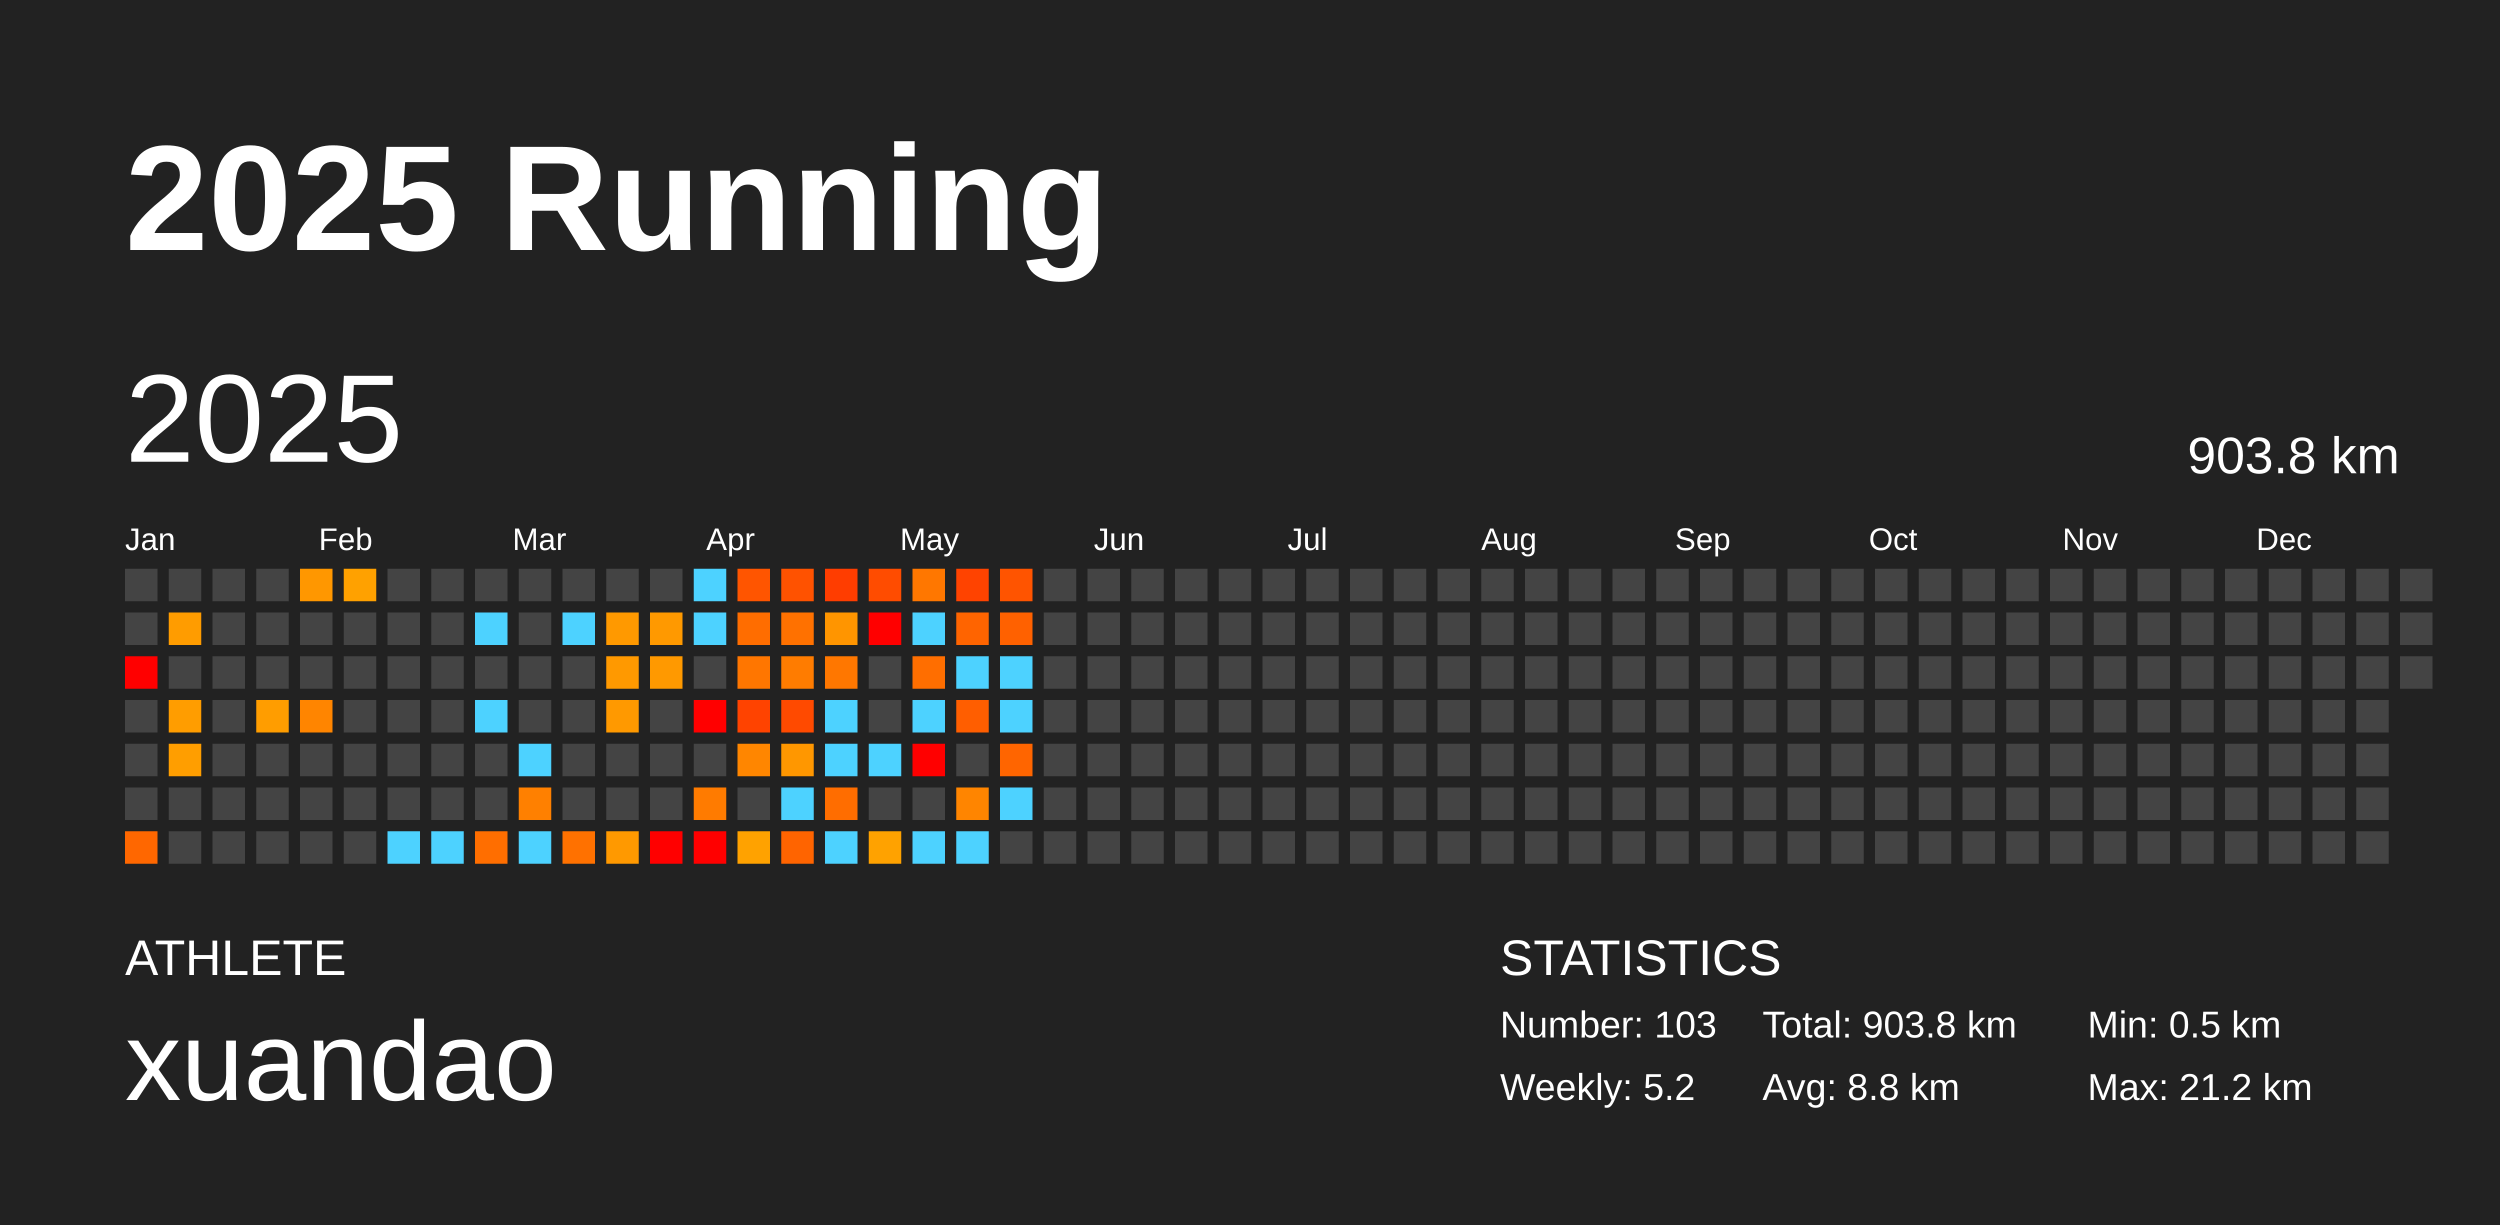
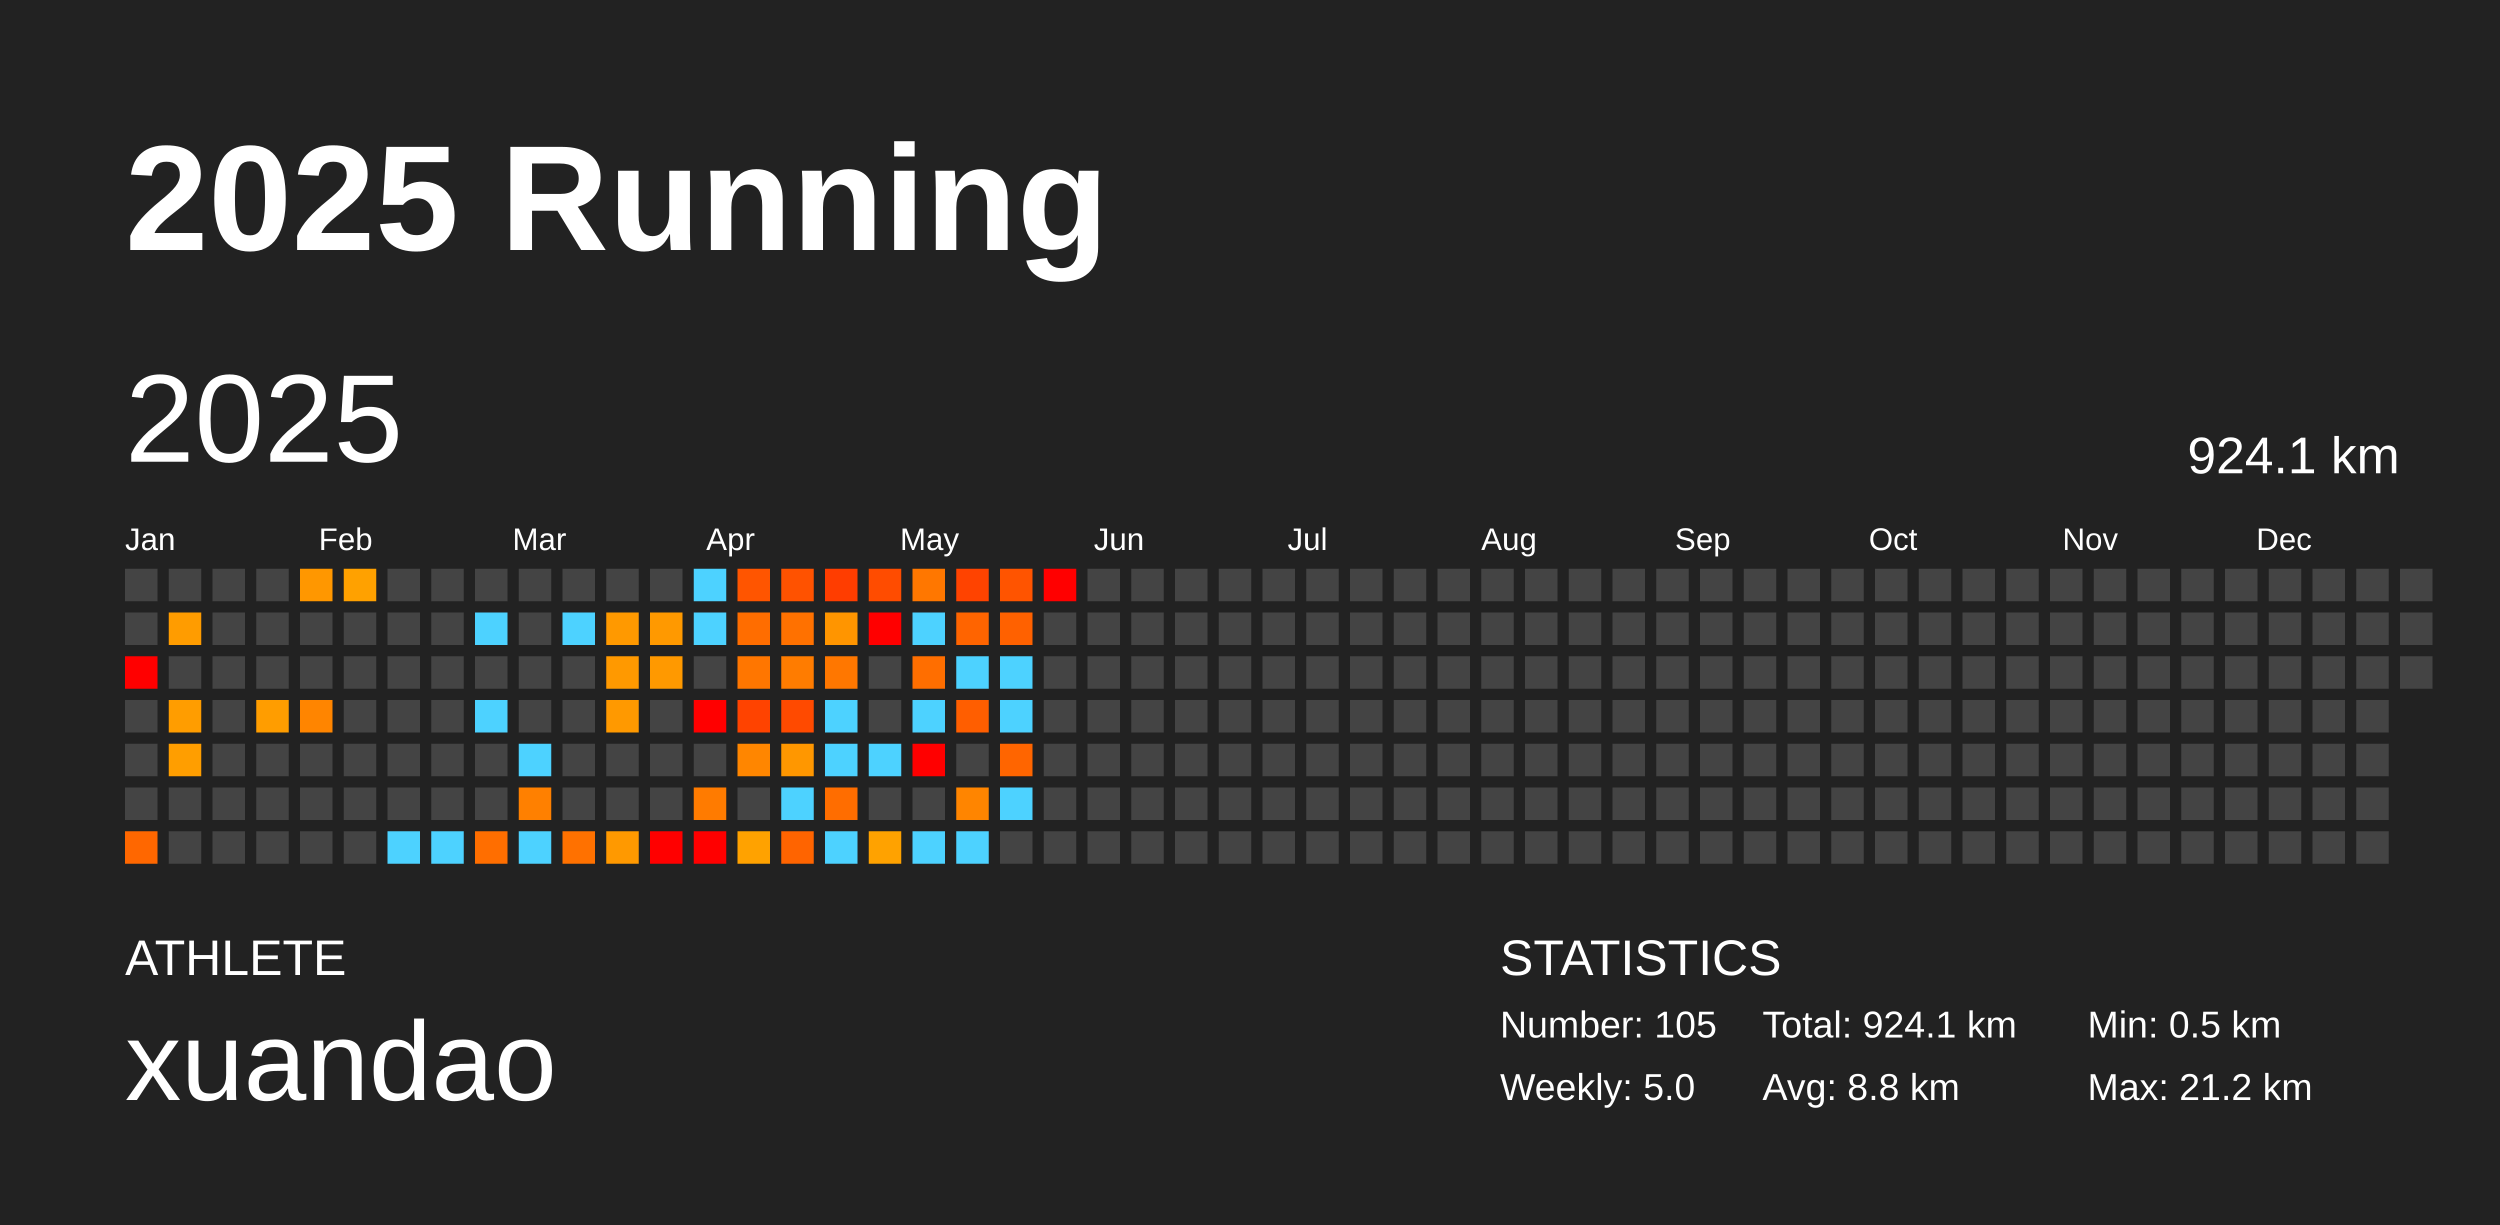
<svg xmlns="http://www.w3.org/2000/svg" baseProfile="full" height="98mm" version="1.1" viewBox="0,0,200,98" width="200mm">
  <defs />
  <rect fill="#222222" height="98" width="200" x="0" y="0" />
  <text fill="#FFFFFF" style="font-size:12px; font-family:Arial; font-weight:bold;" x="10" y="20">2025 Running</text>
  <text fill="#FFFFFF" style="font-size:4px; font-family:Arial" x="10" y="78">ATHLETE</text>
  <text fill="#FFFFFF" style="font-size:9px; font-family:Arial" x="10" y="88">xuandao</text>
  <text fill="#FFFFFF" style="font-size:4px; font-family:Arial" x="120" y="78">STATISTICS</text>
-   <text fill="#FFFFFF" style="font-size:3px; font-family:Arial" x="120" y="83">Number: 103</text>
-   <text fill="#FFFFFF" style="font-size:3px; font-family:Arial" x="120" y="88">Weekly: 5.2</text>
-   <text fill="#FFFFFF" style="font-size:3px; font-family:Arial" x="141" y="83">Total: 903.8 km</text>
+   <text fill="#FFFFFF" style="font-size:3px; font-family:Arial" x="120" y="83">Number: 105</text>
+   <text fill="#FFFFFF" style="font-size:3px; font-family:Arial" x="120" y="88">Weekly: 5.0</text>
+   <text fill="#FFFFFF" style="font-size:3px; font-family:Arial" x="141" y="83">Total: 924.1 km</text>
  <text fill="#FFFFFF" style="font-size:3px; font-family:Arial" x="141" y="88">Avg: 8.8 km</text>
  <text fill="#FFFFFF" style="font-size:3px; font-family:Arial" x="167" y="83">Min: 0.5 km</text>
  <text fill="#FFFFFF" style="font-size:3px; font-family:Arial" x="167" y="88">Max: 21.2 km</text>
  <text dominant-baseline="hanging" fill="#FFFFFF" style="font-size:10.0px; font-family:Arial;" x="10" y="30">2025</text>
-   <text dominant-baseline="hanging" fill="#FFFFFF" style="font-size:4.125px; font-family:Arial;" x="175" y="35">903.8 km</text>
+   <text dominant-baseline="hanging" fill="#FFFFFF" style="font-size:4.125px; font-family:Arial;" x="175" y="35">924.1 km</text>
  <text fill="#FFFFFF" style="font-size:2.5px; font-family:Arial" x="10.0" y="44">Jan</text>
  <text fill="#FFFFFF" style="font-size:2.5px; font-family:Arial" x="25.5" y="44">Feb</text>
  <text fill="#FFFFFF" style="font-size:2.5px; font-family:Arial" x="41.0" y="44">Mar</text>
  <text fill="#FFFFFF" style="font-size:2.5px; font-family:Arial" x="56.5" y="44">Apr</text>
  <text fill="#FFFFFF" style="font-size:2.5px; font-family:Arial" x="72.0" y="44">May</text>
  <text fill="#FFFFFF" style="font-size:2.5px; font-family:Arial" x="87.5" y="44">Jun</text>
  <text fill="#FFFFFF" style="font-size:2.5px; font-family:Arial" x="103.0" y="44">Jul</text>
  <text fill="#FFFFFF" style="font-size:2.5px; font-family:Arial" x="118.5" y="44">Aug</text>
  <text fill="#FFFFFF" style="font-size:2.5px; font-family:Arial" x="134.0" y="44">Sep</text>
  <text fill="#FFFFFF" style="font-size:2.5px; font-family:Arial" x="149.5" y="44">Oct</text>
  <text fill="#FFFFFF" style="font-size:2.5px; font-family:Arial" x="165.0" y="44">Nov</text>
  <text fill="#FFFFFF" style="font-size:2.5px; font-family:Arial" x="180.5" y="44">Dec</text>
  <rect fill="#444444" height="2.6" width="2.6" x="10.0" y="45.5" />
  <rect fill="#444444" height="2.6" width="2.6" x="10.0" y="49.0" />
  <rect fill="red" height="2.6" width="2.6" x="10.0" y="52.5" />
  <rect fill="#444444" height="2.6" width="2.6" x="10.0" y="56.0" />
  <rect fill="#444444" height="2.6" width="2.6" x="10.0" y="59.5" />
  <rect fill="#444444" height="2.6" width="2.6" x="10.0" y="63.0" />
  <rect fill="#ff6700" height="2.6" width="2.6" x="10.0" y="66.5" />
  <rect fill="#444444" height="2.6" width="2.6" x="13.5" y="45.5" />
  <rect fill="#ff9c00" height="2.6" width="2.6" x="13.5" y="49.0" />
  <rect fill="#444444" height="2.6" width="2.6" x="13.5" y="52.5" />
  <rect fill="#ff9d00" height="2.6" width="2.6" x="13.5" y="56.0" />
  <rect fill="#ff9e00" height="2.6" width="2.6" x="13.5" y="59.5" />
  <rect fill="#444444" height="2.6" width="2.6" x="13.5" y="63.0" />
  <rect fill="#444444" height="2.6" width="2.6" x="13.5" y="66.5" />
  <rect fill="#444444" height="2.6" width="2.6" x="17.0" y="45.5" />
  <rect fill="#444444" height="2.6" width="2.6" x="17.0" y="49.0" />
  <rect fill="#444444" height="2.6" width="2.6" x="17.0" y="52.5" />
  <rect fill="#444444" height="2.6" width="2.6" x="17.0" y="56.0" />
  <rect fill="#444444" height="2.6" width="2.6" x="17.0" y="59.5" />
  <rect fill="#444444" height="2.6" width="2.6" x="17.0" y="63.0" />
  <rect fill="#444444" height="2.6" width="2.6" x="17.0" y="66.5" />
  <rect fill="#444444" height="2.6" width="2.6" x="20.5" y="45.5" />
  <rect fill="#444444" height="2.6" width="2.6" x="20.5" y="49.0" />
  <rect fill="#444444" height="2.6" width="2.6" x="20.5" y="52.5" />
  <rect fill="#ff9d00" height="2.6" width="2.6" x="20.5" y="56.0" />
  <rect fill="#444444" height="2.6" width="2.6" x="20.5" y="59.5" />
  <rect fill="#444444" height="2.6" width="2.6" x="20.5" y="63.0" />
  <rect fill="#444444" height="2.6" width="2.6" x="20.5" y="66.5" />
  <rect fill="#ff9700" height="2.6" width="2.6" x="24.0" y="45.5" />
  <rect fill="#444444" height="2.6" width="2.6" x="24.0" y="49.0" />
  <rect fill="#444444" height="2.6" width="2.6" x="24.0" y="52.5" />
  <rect fill="#ff8500" height="2.6" width="2.6" x="24.0" y="56.0" />
  <rect fill="#444444" height="2.6" width="2.6" x="24.0" y="59.5" />
  <rect fill="#444444" height="2.6" width="2.6" x="24.0" y="63.0" />
  <rect fill="#444444" height="2.6" width="2.6" x="24.0" y="66.5" />
  <rect fill="#ffa100" height="2.6" width="2.6" x="27.5" y="45.5" />
  <rect fill="#444444" height="2.6" width="2.6" x="27.5" y="49.0" />
  <rect fill="#444444" height="2.6" width="2.6" x="27.5" y="52.5" />
  <rect fill="#444444" height="2.6" width="2.6" x="27.5" y="56.0" />
  <rect fill="#444444" height="2.6" width="2.6" x="27.5" y="59.5" />
  <rect fill="#444444" height="2.6" width="2.6" x="27.5" y="63.0" />
  <rect fill="#444444" height="2.6" width="2.6" x="27.5" y="66.5" />
  <rect fill="#444444" height="2.6" width="2.6" x="31.0" y="45.5" />
  <rect fill="#444444" height="2.6" width="2.6" x="31.0" y="49.0" />
  <rect fill="#444444" height="2.6" width="2.6" x="31.0" y="52.5" />
  <rect fill="#444444" height="2.6" width="2.6" x="31.0" y="56.0" />
  <rect fill="#444444" height="2.6" width="2.6" x="31.0" y="59.5" />
  <rect fill="#444444" height="2.6" width="2.6" x="31.0" y="63.0" />
  <rect fill="#4dd2ff" height="2.6" width="2.6" x="31.0" y="66.5" />
  <rect fill="#444444" height="2.6" width="2.6" x="34.5" y="45.5" />
  <rect fill="#444444" height="2.6" width="2.6" x="34.5" y="49.0" />
  <rect fill="#444444" height="2.6" width="2.6" x="34.5" y="52.5" />
  <rect fill="#444444" height="2.6" width="2.6" x="34.5" y="56.0" />
  <rect fill="#444444" height="2.6" width="2.6" x="34.5" y="59.5" />
  <rect fill="#444444" height="2.6" width="2.6" x="34.5" y="63.0" />
  <rect fill="#4dd2ff" height="2.6" width="2.6" x="34.5" y="66.5" />
  <rect fill="#444444" height="2.6" width="2.6" x="38.0" y="45.5" />
  <rect fill="#4dd2ff" height="2.6" width="2.6" x="38.0" y="49.0" />
  <rect fill="#444444" height="2.6" width="2.6" x="38.0" y="52.5" />
  <rect fill="#4dd2ff" height="2.6" width="2.6" x="38.0" y="56.0" />
  <rect fill="#444444" height="2.6" width="2.6" x="38.0" y="59.5" />
  <rect fill="#444444" height="2.6" width="2.6" x="38.0" y="63.0" />
  <rect fill="#ff6e00" height="2.6" width="2.6" x="38.0" y="66.5" />
  <rect fill="#444444" height="2.6" width="2.6" x="41.5" y="45.5" />
  <rect fill="#444444" height="2.6" width="2.6" x="41.5" y="49.0" />
  <rect fill="#444444" height="2.6" width="2.6" x="41.5" y="52.5" />
  <rect fill="#444444" height="2.6" width="2.6" x="41.5" y="56.0" />
  <rect fill="#4dd2ff" height="2.6" width="2.6" x="41.5" y="59.5" />
  <rect fill="#ff8000" height="2.6" width="2.6" x="41.5" y="63.0" />
  <rect fill="#4dd2ff" height="2.6" width="2.6" x="41.5" y="66.5" />
  <rect fill="#444444" height="2.6" width="2.6" x="45.0" y="45.5" />
  <rect fill="#4dd2ff" height="2.6" width="2.6" x="45.0" y="49.0" />
  <rect fill="#444444" height="2.6" width="2.6" x="45.0" y="52.5" />
  <rect fill="#444444" height="2.6" width="2.6" x="45.0" y="56.0" />
  <rect fill="#444444" height="2.6" width="2.6" x="45.0" y="59.5" />
  <rect fill="#444444" height="2.6" width="2.6" x="45.0" y="63.0" />
  <rect fill="#ff7100" height="2.6" width="2.6" x="45.0" y="66.5" />
  <rect fill="#444444" height="2.6" width="2.6" x="48.5" y="45.5" />
  <rect fill="#ff9900" height="2.6" width="2.6" x="48.5" y="49.0" />
  <rect fill="#ff9900" height="2.6" width="2.6" x="48.5" y="52.5" />
  <rect fill="#ff9900" height="2.6" width="2.6" x="48.5" y="56.0" />
  <rect fill="#444444" height="2.6" width="2.6" x="48.5" y="59.5" />
  <rect fill="#444444" height="2.6" width="2.6" x="48.5" y="63.0" />
  <rect fill="#ff9900" height="2.6" width="2.6" x="48.5" y="66.5" />
  <rect fill="#444444" height="2.6" width="2.6" x="52.0" y="45.5" />
  <rect fill="#ff9900" height="2.6" width="2.6" x="52.0" y="49.0" />
  <rect fill="#ff9900" height="2.6" width="2.6" x="52.0" y="52.5" />
  <rect fill="#444444" height="2.6" width="2.6" x="52.0" y="56.0" />
  <rect fill="#444444" height="2.6" width="2.6" x="52.0" y="59.5" />
  <rect fill="#444444" height="2.6" width="2.6" x="52.0" y="63.0" />
  <rect fill="red" height="2.6" width="2.6" x="52.0" y="66.5" />
  <rect fill="#4dd2ff" height="2.6" width="2.6" x="55.5" y="45.5" />
  <rect fill="#4dd2ff" height="2.6" width="2.6" x="55.5" y="49.0" />
  <rect fill="#444444" height="2.6" width="2.6" x="55.5" y="52.5" />
  <rect fill="red" height="2.6" width="2.6" x="55.5" y="56.0" />
  <rect fill="#444444" height="2.6" width="2.6" x="55.5" y="59.5" />
  <rect fill="#ff7b00" height="2.6" width="2.6" x="55.5" y="63.0" />
  <rect fill="red" height="2.6" width="2.6" x="55.5" y="66.5" />
  <rect fill="#ff5500" height="2.6" width="2.6" x="59.0" y="45.5" />
  <rect fill="#ff6d00" height="2.6" width="2.6" x="59.0" y="49.0" />
  <rect fill="#ff7600" height="2.6" width="2.6" x="59.0" y="52.5" />
  <rect fill="#ff4300" height="2.6" width="2.6" x="59.0" y="56.0" />
  <rect fill="#ff8600" height="2.6" width="2.6" x="59.0" y="59.5" />
  <rect fill="#444444" height="2.6" width="2.6" x="59.0" y="63.0" />
  <rect fill="#ffa200" height="2.6" width="2.6" x="59.0" y="66.5" />
  <rect fill="#ff5200" height="2.6" width="2.6" x="62.5" y="45.5" />
  <rect fill="#ff7100" height="2.6" width="2.6" x="62.5" y="49.0" />
  <rect fill="#ff7c00" height="2.6" width="2.6" x="62.5" y="52.5" />
  <rect fill="#ff4a00" height="2.6" width="2.6" x="62.5" y="56.0" />
  <rect fill="#ff9700" height="2.6" width="2.6" x="62.5" y="59.5" />
  <rect fill="#4dd2ff" height="2.6" width="2.6" x="62.5" y="63.0" />
  <rect fill="#ff6400" height="2.6" width="2.6" x="62.5" y="66.5" />
  <rect fill="#ff3d00" height="2.6" width="2.6" x="66.0" y="45.5" />
  <rect fill="#ff9500" height="2.6" width="2.6" x="66.0" y="49.0" />
  <rect fill="#ff7700" height="2.6" width="2.6" x="66.0" y="52.5" />
  <rect fill="#4dd2ff" height="2.6" width="2.6" x="66.0" y="56.0" />
  <rect fill="#4dd2ff" height="2.6" width="2.6" x="66.0" y="59.5" />
  <rect fill="#ff6d00" height="2.6" width="2.6" x="66.0" y="63.0" />
  <rect fill="#4dd2ff" height="2.6" width="2.6" x="66.0" y="66.5" />
  <rect fill="#ff4c00" height="2.6" width="2.6" x="69.5" y="45.5" />
  <rect fill="red" height="2.6" width="2.6" x="69.5" y="49.0" />
  <rect fill="#444444" height="2.6" width="2.6" x="69.5" y="52.5" />
  <rect fill="#444444" height="2.6" width="2.6" x="69.5" y="56.0" />
  <rect fill="#4dd2ff" height="2.6" width="2.6" x="69.5" y="59.5" />
  <rect fill="#444444" height="2.6" width="2.6" x="69.5" y="63.0" />
  <rect fill="#ffa200" height="2.6" width="2.6" x="69.5" y="66.5" />
  <rect fill="#ff7700" height="2.6" width="2.6" x="73.0" y="45.5" />
  <rect fill="#4dd2ff" height="2.6" width="2.6" x="73.0" y="49.0" />
  <rect fill="#ff6e00" height="2.6" width="2.6" x="73.0" y="52.5" />
  <rect fill="#4dd2ff" height="2.6" width="2.6" x="73.0" y="56.0" />
  <rect fill="red" height="2.6" width="2.6" x="73.0" y="59.5" />
  <rect fill="#444444" height="2.6" width="2.6" x="73.0" y="63.0" />
  <rect fill="#4dd2ff" height="2.6" width="2.6" x="73.0" y="66.5" />
  <rect fill="#ff4300" height="2.6" width="2.6" x="76.5" y="45.5" />
  <rect fill="#ff6400" height="2.6" width="2.6" x="76.5" y="49.0" />
  <rect fill="#4dd2ff" height="2.6" width="2.6" x="76.5" y="52.5" />
  <rect fill="#ff5e00" height="2.6" width="2.6" x="76.5" y="56.0" />
  <rect fill="#444444" height="2.6" width="2.6" x="76.5" y="59.5" />
  <rect fill="#ff8500" height="2.6" width="2.6" x="76.5" y="63.0" />
  <rect fill="#4dd2ff" height="2.6" width="2.6" x="76.5" y="66.5" />
  <rect fill="#ff5400" height="2.6" width="2.6" x="80.0" y="45.5" />
  <rect fill="#ff6100" height="2.6" width="2.6" x="80.0" y="49.0" />
  <rect fill="#4dd2ff" height="2.6" width="2.6" x="80.0" y="52.5" />
  <rect fill="#4dd2ff" height="2.6" width="2.6" x="80.0" y="56.0" />
  <rect fill="#ff6500" height="2.6" width="2.6" x="80.0" y="59.5" />
  <rect fill="#4dd2ff" height="2.6" width="2.6" x="80.0" y="63.0" />
  <rect fill="#444444" height="2.6" width="2.6" x="80.0" y="66.5" />
-   <rect fill="#444444" height="2.6" width="2.6" x="83.5" y="45.5" />
+   <rect fill="red" height="2.6" width="2.6" x="83.5" y="45.5" />
  <rect fill="#444444" height="2.6" width="2.6" x="83.5" y="49.0" />
  <rect fill="#444444" height="2.6" width="2.6" x="83.5" y="52.5" />
  <rect fill="#444444" height="2.6" width="2.6" x="83.5" y="56.0" />
  <rect fill="#444444" height="2.6" width="2.6" x="83.5" y="59.5" />
  <rect fill="#444444" height="2.6" width="2.6" x="83.5" y="63.0" />
  <rect fill="#444444" height="2.6" width="2.6" x="83.5" y="66.5" />
  <rect fill="#444444" height="2.6" width="2.6" x="87.0" y="45.5" />
  <rect fill="#444444" height="2.6" width="2.6" x="87.0" y="49.0" />
  <rect fill="#444444" height="2.6" width="2.6" x="87.0" y="52.5" />
  <rect fill="#444444" height="2.6" width="2.6" x="87.0" y="56.0" />
  <rect fill="#444444" height="2.6" width="2.6" x="87.0" y="59.5" />
  <rect fill="#444444" height="2.6" width="2.6" x="87.0" y="63.0" />
  <rect fill="#444444" height="2.6" width="2.6" x="87.0" y="66.5" />
  <rect fill="#444444" height="2.6" width="2.6" x="90.5" y="45.5" />
  <rect fill="#444444" height="2.6" width="2.6" x="90.5" y="49.0" />
  <rect fill="#444444" height="2.6" width="2.6" x="90.5" y="52.5" />
  <rect fill="#444444" height="2.6" width="2.6" x="90.5" y="56.0" />
  <rect fill="#444444" height="2.6" width="2.6" x="90.5" y="59.5" />
  <rect fill="#444444" height="2.6" width="2.6" x="90.5" y="63.0" />
  <rect fill="#444444" height="2.6" width="2.6" x="90.5" y="66.5" />
  <rect fill="#444444" height="2.6" width="2.6" x="94.0" y="45.5" />
  <rect fill="#444444" height="2.6" width="2.6" x="94.0" y="49.0" />
  <rect fill="#444444" height="2.6" width="2.6" x="94.0" y="52.5" />
  <rect fill="#444444" height="2.6" width="2.6" x="94.0" y="56.0" />
  <rect fill="#444444" height="2.6" width="2.6" x="94.0" y="59.5" />
  <rect fill="#444444" height="2.6" width="2.6" x="94.0" y="63.0" />
  <rect fill="#444444" height="2.6" width="2.6" x="94.0" y="66.5" />
  <rect fill="#444444" height="2.6" width="2.6" x="97.5" y="45.5" />
  <rect fill="#444444" height="2.6" width="2.6" x="97.5" y="49.0" />
  <rect fill="#444444" height="2.6" width="2.6" x="97.5" y="52.5" />
  <rect fill="#444444" height="2.6" width="2.6" x="97.5" y="56.0" />
  <rect fill="#444444" height="2.6" width="2.6" x="97.5" y="59.5" />
  <rect fill="#444444" height="2.6" width="2.6" x="97.5" y="63.0" />
  <rect fill="#444444" height="2.6" width="2.6" x="97.5" y="66.5" />
  <rect fill="#444444" height="2.6" width="2.6" x="101.0" y="45.5" />
  <rect fill="#444444" height="2.6" width="2.6" x="101.0" y="49.0" />
  <rect fill="#444444" height="2.6" width="2.6" x="101.0" y="52.5" />
  <rect fill="#444444" height="2.6" width="2.6" x="101.0" y="56.0" />
  <rect fill="#444444" height="2.6" width="2.6" x="101.0" y="59.5" />
  <rect fill="#444444" height="2.6" width="2.6" x="101.0" y="63.0" />
  <rect fill="#444444" height="2.6" width="2.6" x="101.0" y="66.5" />
  <rect fill="#444444" height="2.6" width="2.6" x="104.5" y="45.5" />
  <rect fill="#444444" height="2.6" width="2.6" x="104.5" y="49.0" />
  <rect fill="#444444" height="2.6" width="2.6" x="104.5" y="52.5" />
  <rect fill="#444444" height="2.6" width="2.6" x="104.5" y="56.0" />
  <rect fill="#444444" height="2.6" width="2.6" x="104.5" y="59.5" />
  <rect fill="#444444" height="2.6" width="2.6" x="104.5" y="63.0" />
  <rect fill="#444444" height="2.6" width="2.6" x="104.5" y="66.5" />
  <rect fill="#444444" height="2.6" width="2.6" x="108.0" y="45.5" />
  <rect fill="#444444" height="2.6" width="2.6" x="108.0" y="49.0" />
  <rect fill="#444444" height="2.6" width="2.6" x="108.0" y="52.5" />
  <rect fill="#444444" height="2.6" width="2.6" x="108.0" y="56.0" />
  <rect fill="#444444" height="2.6" width="2.6" x="108.0" y="59.5" />
  <rect fill="#444444" height="2.6" width="2.6" x="108.0" y="63.0" />
  <rect fill="#444444" height="2.6" width="2.6" x="108.0" y="66.5" />
  <rect fill="#444444" height="2.6" width="2.6" x="111.5" y="45.5" />
  <rect fill="#444444" height="2.6" width="2.6" x="111.5" y="49.0" />
  <rect fill="#444444" height="2.6" width="2.6" x="111.5" y="52.5" />
  <rect fill="#444444" height="2.6" width="2.6" x="111.5" y="56.0" />
  <rect fill="#444444" height="2.6" width="2.6" x="111.5" y="59.5" />
  <rect fill="#444444" height="2.6" width="2.6" x="111.5" y="63.0" />
  <rect fill="#444444" height="2.6" width="2.6" x="111.5" y="66.5" />
  <rect fill="#444444" height="2.6" width="2.6" x="115.0" y="45.5" />
  <rect fill="#444444" height="2.6" width="2.6" x="115.0" y="49.0" />
  <rect fill="#444444" height="2.6" width="2.6" x="115.0" y="52.5" />
  <rect fill="#444444" height="2.6" width="2.6" x="115.0" y="56.0" />
  <rect fill="#444444" height="2.6" width="2.6" x="115.0" y="59.5" />
  <rect fill="#444444" height="2.6" width="2.6" x="115.0" y="63.0" />
  <rect fill="#444444" height="2.6" width="2.6" x="115.0" y="66.5" />
  <rect fill="#444444" height="2.6" width="2.6" x="118.5" y="45.5" />
  <rect fill="#444444" height="2.6" width="2.6" x="118.5" y="49.0" />
  <rect fill="#444444" height="2.6" width="2.6" x="118.5" y="52.5" />
  <rect fill="#444444" height="2.6" width="2.6" x="118.5" y="56.0" />
  <rect fill="#444444" height="2.6" width="2.6" x="118.5" y="59.5" />
  <rect fill="#444444" height="2.6" width="2.6" x="118.5" y="63.0" />
  <rect fill="#444444" height="2.6" width="2.6" x="118.5" y="66.5" />
  <rect fill="#444444" height="2.6" width="2.6" x="122.0" y="45.5" />
  <rect fill="#444444" height="2.6" width="2.6" x="122.0" y="49.0" />
  <rect fill="#444444" height="2.6" width="2.6" x="122.0" y="52.5" />
  <rect fill="#444444" height="2.6" width="2.6" x="122.0" y="56.0" />
  <rect fill="#444444" height="2.6" width="2.6" x="122.0" y="59.5" />
  <rect fill="#444444" height="2.6" width="2.6" x="122.0" y="63.0" />
  <rect fill="#444444" height="2.6" width="2.6" x="122.0" y="66.5" />
  <rect fill="#444444" height="2.6" width="2.6" x="125.5" y="45.5" />
  <rect fill="#444444" height="2.6" width="2.6" x="125.5" y="49.0" />
  <rect fill="#444444" height="2.6" width="2.6" x="125.5" y="52.5" />
  <rect fill="#444444" height="2.6" width="2.6" x="125.5" y="56.0" />
  <rect fill="#444444" height="2.6" width="2.6" x="125.5" y="59.5" />
  <rect fill="#444444" height="2.6" width="2.6" x="125.5" y="63.0" />
  <rect fill="#444444" height="2.6" width="2.6" x="125.5" y="66.5" />
  <rect fill="#444444" height="2.6" width="2.6" x="129.0" y="45.5" />
  <rect fill="#444444" height="2.6" width="2.6" x="129.0" y="49.0" />
  <rect fill="#444444" height="2.6" width="2.6" x="129.0" y="52.5" />
  <rect fill="#444444" height="2.6" width="2.6" x="129.0" y="56.0" />
  <rect fill="#444444" height="2.6" width="2.6" x="129.0" y="59.5" />
  <rect fill="#444444" height="2.6" width="2.6" x="129.0" y="63.0" />
  <rect fill="#444444" height="2.6" width="2.6" x="129.0" y="66.5" />
  <rect fill="#444444" height="2.6" width="2.6" x="132.5" y="45.5" />
  <rect fill="#444444" height="2.6" width="2.6" x="132.5" y="49.0" />
  <rect fill="#444444" height="2.6" width="2.6" x="132.5" y="52.5" />
  <rect fill="#444444" height="2.6" width="2.6" x="132.5" y="56.0" />
  <rect fill="#444444" height="2.6" width="2.6" x="132.5" y="59.5" />
  <rect fill="#444444" height="2.6" width="2.6" x="132.5" y="63.0" />
  <rect fill="#444444" height="2.6" width="2.6" x="132.5" y="66.5" />
  <rect fill="#444444" height="2.6" width="2.6" x="136.0" y="45.5" />
  <rect fill="#444444" height="2.6" width="2.6" x="136.0" y="49.0" />
  <rect fill="#444444" height="2.6" width="2.6" x="136.0" y="52.5" />
  <rect fill="#444444" height="2.6" width="2.6" x="136.0" y="56.0" />
  <rect fill="#444444" height="2.6" width="2.6" x="136.0" y="59.5" />
  <rect fill="#444444" height="2.6" width="2.6" x="136.0" y="63.0" />
  <rect fill="#444444" height="2.6" width="2.6" x="136.0" y="66.5" />
  <rect fill="#444444" height="2.6" width="2.6" x="139.5" y="45.5" />
  <rect fill="#444444" height="2.6" width="2.6" x="139.5" y="49.0" />
  <rect fill="#444444" height="2.6" width="2.6" x="139.5" y="52.5" />
  <rect fill="#444444" height="2.6" width="2.6" x="139.5" y="56.0" />
  <rect fill="#444444" height="2.6" width="2.6" x="139.5" y="59.5" />
  <rect fill="#444444" height="2.6" width="2.6" x="139.5" y="63.0" />
  <rect fill="#444444" height="2.6" width="2.6" x="139.5" y="66.5" />
  <rect fill="#444444" height="2.6" width="2.6" x="143.0" y="45.5" />
  <rect fill="#444444" height="2.6" width="2.6" x="143.0" y="49.0" />
  <rect fill="#444444" height="2.6" width="2.6" x="143.0" y="52.5" />
  <rect fill="#444444" height="2.6" width="2.6" x="143.0" y="56.0" />
  <rect fill="#444444" height="2.6" width="2.6" x="143.0" y="59.5" />
  <rect fill="#444444" height="2.6" width="2.6" x="143.0" y="63.0" />
  <rect fill="#444444" height="2.6" width="2.6" x="143.0" y="66.5" />
  <rect fill="#444444" height="2.6" width="2.6" x="146.5" y="45.5" />
  <rect fill="#444444" height="2.6" width="2.6" x="146.5" y="49.0" />
  <rect fill="#444444" height="2.6" width="2.6" x="146.5" y="52.5" />
  <rect fill="#444444" height="2.6" width="2.6" x="146.5" y="56.0" />
  <rect fill="#444444" height="2.6" width="2.6" x="146.5" y="59.5" />
  <rect fill="#444444" height="2.6" width="2.6" x="146.5" y="63.0" />
  <rect fill="#444444" height="2.6" width="2.6" x="146.5" y="66.5" />
  <rect fill="#444444" height="2.6" width="2.6" x="150.0" y="45.5" />
  <rect fill="#444444" height="2.6" width="2.6" x="150.0" y="49.0" />
  <rect fill="#444444" height="2.6" width="2.6" x="150.0" y="52.5" />
  <rect fill="#444444" height="2.6" width="2.6" x="150.0" y="56.0" />
  <rect fill="#444444" height="2.6" width="2.6" x="150.0" y="59.5" />
  <rect fill="#444444" height="2.6" width="2.6" x="150.0" y="63.0" />
  <rect fill="#444444" height="2.6" width="2.6" x="150.0" y="66.5" />
  <rect fill="#444444" height="2.6" width="2.6" x="153.5" y="45.5" />
  <rect fill="#444444" height="2.6" width="2.6" x="153.5" y="49.0" />
  <rect fill="#444444" height="2.6" width="2.6" x="153.5" y="52.5" />
  <rect fill="#444444" height="2.6" width="2.6" x="153.5" y="56.0" />
  <rect fill="#444444" height="2.6" width="2.6" x="153.5" y="59.5" />
  <rect fill="#444444" height="2.6" width="2.6" x="153.5" y="63.0" />
  <rect fill="#444444" height="2.6" width="2.6" x="153.5" y="66.5" />
  <rect fill="#444444" height="2.6" width="2.6" x="157.0" y="45.5" />
  <rect fill="#444444" height="2.6" width="2.6" x="157.0" y="49.0" />
  <rect fill="#444444" height="2.6" width="2.6" x="157.0" y="52.5" />
  <rect fill="#444444" height="2.6" width="2.6" x="157.0" y="56.0" />
  <rect fill="#444444" height="2.6" width="2.6" x="157.0" y="59.5" />
  <rect fill="#444444" height="2.6" width="2.6" x="157.0" y="63.0" />
  <rect fill="#444444" height="2.6" width="2.6" x="157.0" y="66.5" />
  <rect fill="#444444" height="2.6" width="2.6" x="160.5" y="45.5" />
  <rect fill="#444444" height="2.6" width="2.6" x="160.5" y="49.0" />
  <rect fill="#444444" height="2.6" width="2.6" x="160.5" y="52.5" />
  <rect fill="#444444" height="2.6" width="2.6" x="160.5" y="56.0" />
  <rect fill="#444444" height="2.6" width="2.6" x="160.5" y="59.5" />
  <rect fill="#444444" height="2.6" width="2.6" x="160.5" y="63.0" />
  <rect fill="#444444" height="2.6" width="2.6" x="160.5" y="66.5" />
  <rect fill="#444444" height="2.6" width="2.6" x="164.0" y="45.5" />
  <rect fill="#444444" height="2.6" width="2.6" x="164.0" y="49.0" />
  <rect fill="#444444" height="2.6" width="2.6" x="164.0" y="52.5" />
  <rect fill="#444444" height="2.6" width="2.6" x="164.0" y="56.0" />
  <rect fill="#444444" height="2.6" width="2.6" x="164.0" y="59.5" />
  <rect fill="#444444" height="2.6" width="2.6" x="164.0" y="63.0" />
  <rect fill="#444444" height="2.6" width="2.6" x="164.0" y="66.5" />
  <rect fill="#444444" height="2.6" width="2.6" x="167.5" y="45.5" />
  <rect fill="#444444" height="2.6" width="2.6" x="167.5" y="49.0" />
  <rect fill="#444444" height="2.6" width="2.6" x="167.5" y="52.5" />
  <rect fill="#444444" height="2.6" width="2.6" x="167.5" y="56.0" />
  <rect fill="#444444" height="2.6" width="2.6" x="167.5" y="59.5" />
  <rect fill="#444444" height="2.6" width="2.6" x="167.5" y="63.0" />
  <rect fill="#444444" height="2.6" width="2.6" x="167.5" y="66.5" />
  <rect fill="#444444" height="2.6" width="2.6" x="171.0" y="45.5" />
  <rect fill="#444444" height="2.6" width="2.6" x="171.0" y="49.0" />
  <rect fill="#444444" height="2.6" width="2.6" x="171.0" y="52.5" />
  <rect fill="#444444" height="2.6" width="2.6" x="171.0" y="56.0" />
  <rect fill="#444444" height="2.6" width="2.6" x="171.0" y="59.5" />
  <rect fill="#444444" height="2.6" width="2.6" x="171.0" y="63.0" />
  <rect fill="#444444" height="2.6" width="2.6" x="171.0" y="66.5" />
  <rect fill="#444444" height="2.6" width="2.6" x="174.5" y="45.5" />
  <rect fill="#444444" height="2.6" width="2.6" x="174.5" y="49.0" />
  <rect fill="#444444" height="2.6" width="2.6" x="174.5" y="52.5" />
  <rect fill="#444444" height="2.6" width="2.6" x="174.5" y="56.0" />
  <rect fill="#444444" height="2.6" width="2.6" x="174.5" y="59.5" />
  <rect fill="#444444" height="2.6" width="2.6" x="174.5" y="63.0" />
  <rect fill="#444444" height="2.6" width="2.6" x="174.5" y="66.5" />
  <rect fill="#444444" height="2.6" width="2.6" x="178.0" y="45.5" />
  <rect fill="#444444" height="2.6" width="2.6" x="178.0" y="49.0" />
  <rect fill="#444444" height="2.6" width="2.6" x="178.0" y="52.5" />
  <rect fill="#444444" height="2.6" width="2.6" x="178.0" y="56.0" />
  <rect fill="#444444" height="2.6" width="2.6" x="178.0" y="59.5" />
  <rect fill="#444444" height="2.6" width="2.6" x="178.0" y="63.0" />
  <rect fill="#444444" height="2.6" width="2.6" x="178.0" y="66.5" />
  <rect fill="#444444" height="2.6" width="2.6" x="181.5" y="45.5" />
  <rect fill="#444444" height="2.6" width="2.6" x="181.5" y="49.0" />
  <rect fill="#444444" height="2.6" width="2.6" x="181.5" y="52.5" />
  <rect fill="#444444" height="2.6" width="2.6" x="181.5" y="56.0" />
  <rect fill="#444444" height="2.6" width="2.6" x="181.5" y="59.5" />
  <rect fill="#444444" height="2.6" width="2.6" x="181.5" y="63.0" />
  <rect fill="#444444" height="2.6" width="2.6" x="181.5" y="66.5" />
  <rect fill="#444444" height="2.6" width="2.6" x="185.0" y="45.5" />
  <rect fill="#444444" height="2.6" width="2.6" x="185.0" y="49.0" />
  <rect fill="#444444" height="2.6" width="2.6" x="185.0" y="52.5" />
  <rect fill="#444444" height="2.6" width="2.6" x="185.0" y="56.0" />
  <rect fill="#444444" height="2.6" width="2.6" x="185.0" y="59.5" />
  <rect fill="#444444" height="2.6" width="2.6" x="185.0" y="63.0" />
  <rect fill="#444444" height="2.6" width="2.6" x="185.0" y="66.5" />
  <rect fill="#444444" height="2.6" width="2.6" x="188.5" y="45.5" />
  <rect fill="#444444" height="2.6" width="2.6" x="188.5" y="49.0" />
  <rect fill="#444444" height="2.6" width="2.6" x="188.5" y="52.5" />
  <rect fill="#444444" height="2.6" width="2.6" x="188.5" y="56.0" />
  <rect fill="#444444" height="2.6" width="2.6" x="188.5" y="59.5" />
  <rect fill="#444444" height="2.6" width="2.6" x="188.5" y="63.0" />
  <rect fill="#444444" height="2.6" width="2.6" x="188.5" y="66.5" />
  <rect fill="#444444" height="2.6" width="2.6" x="192.0" y="45.5" />
  <rect fill="#444444" height="2.6" width="2.6" x="192.0" y="49.0" />
  <rect fill="#444444" height="2.6" width="2.6" x="192.0" y="52.5" />
</svg>
